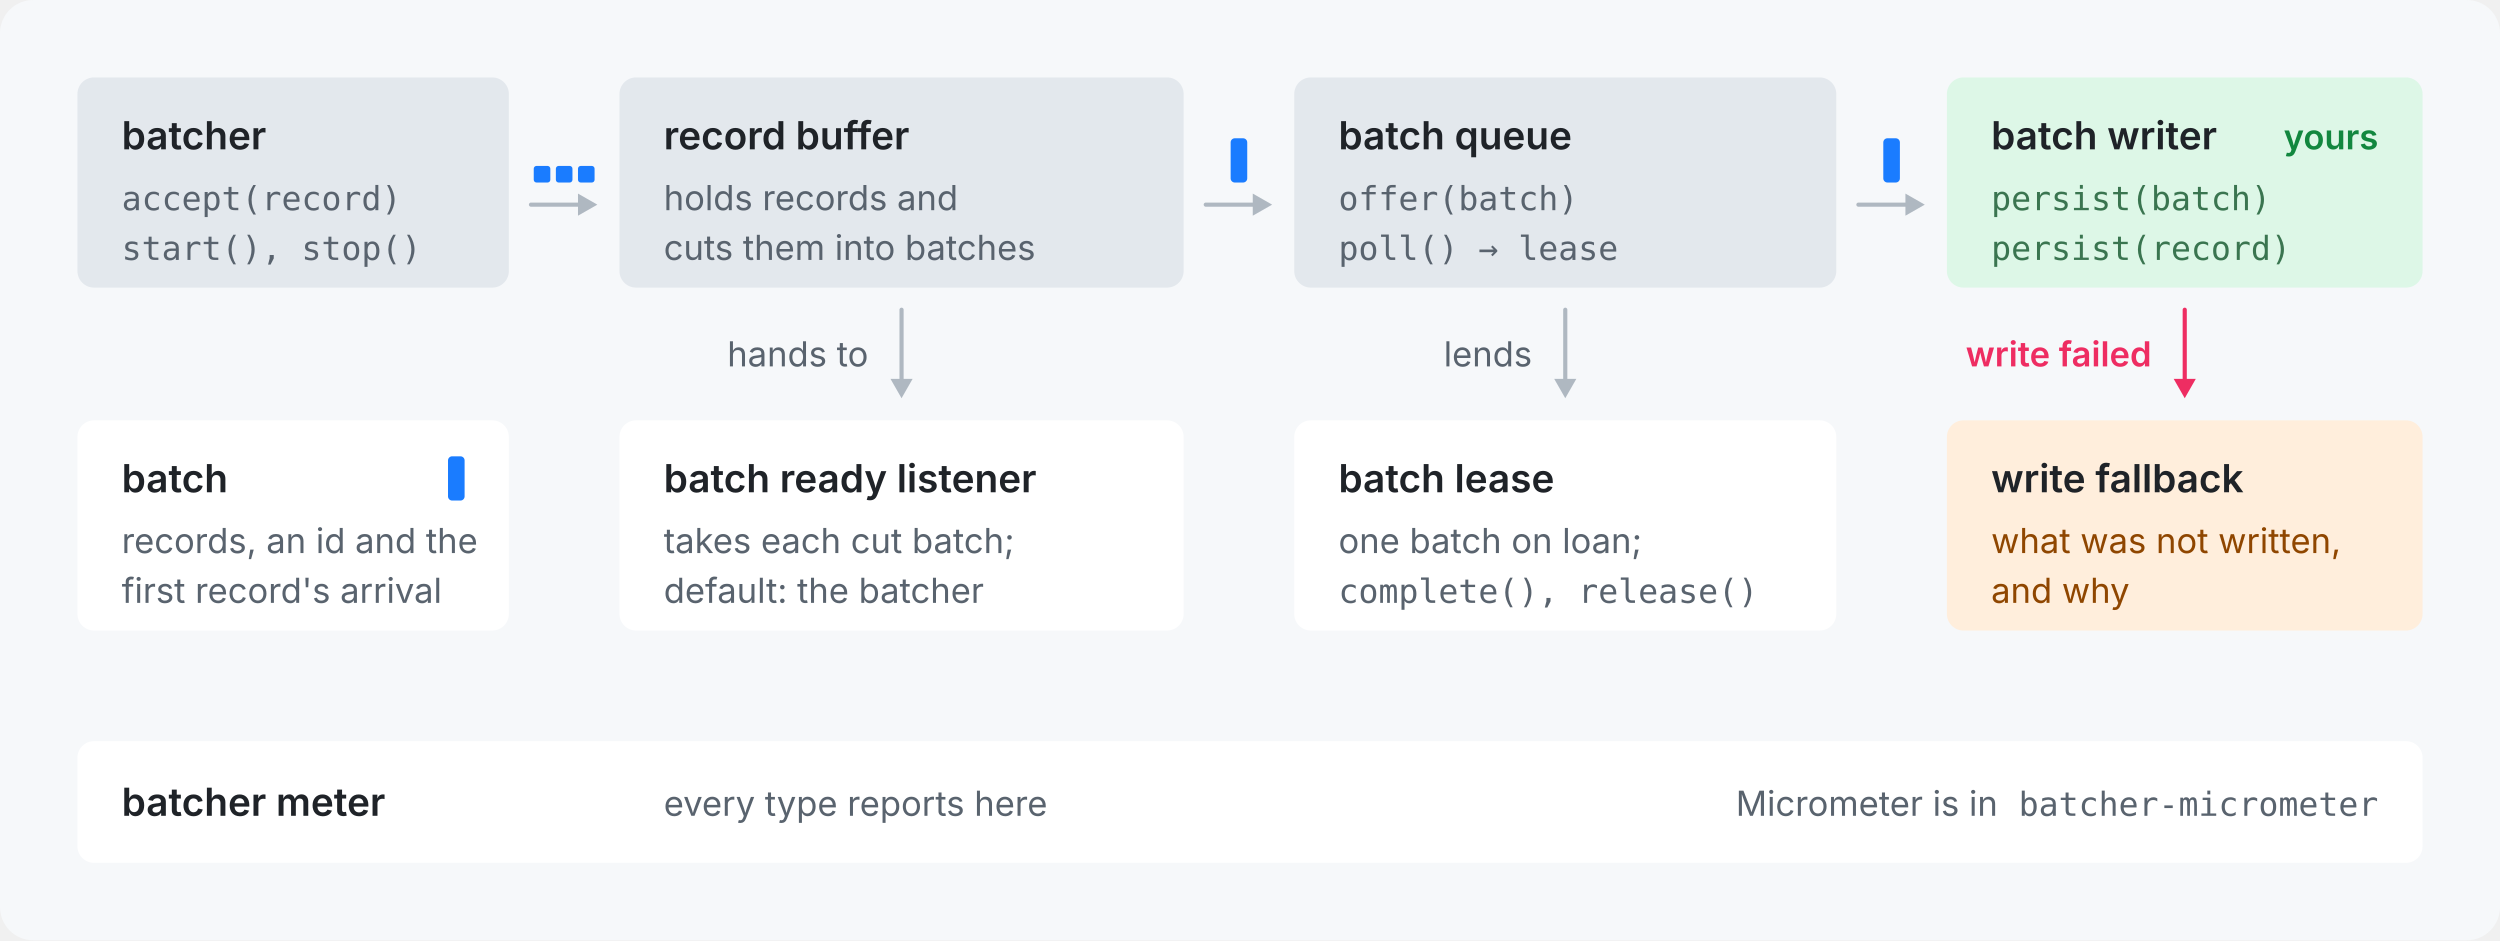
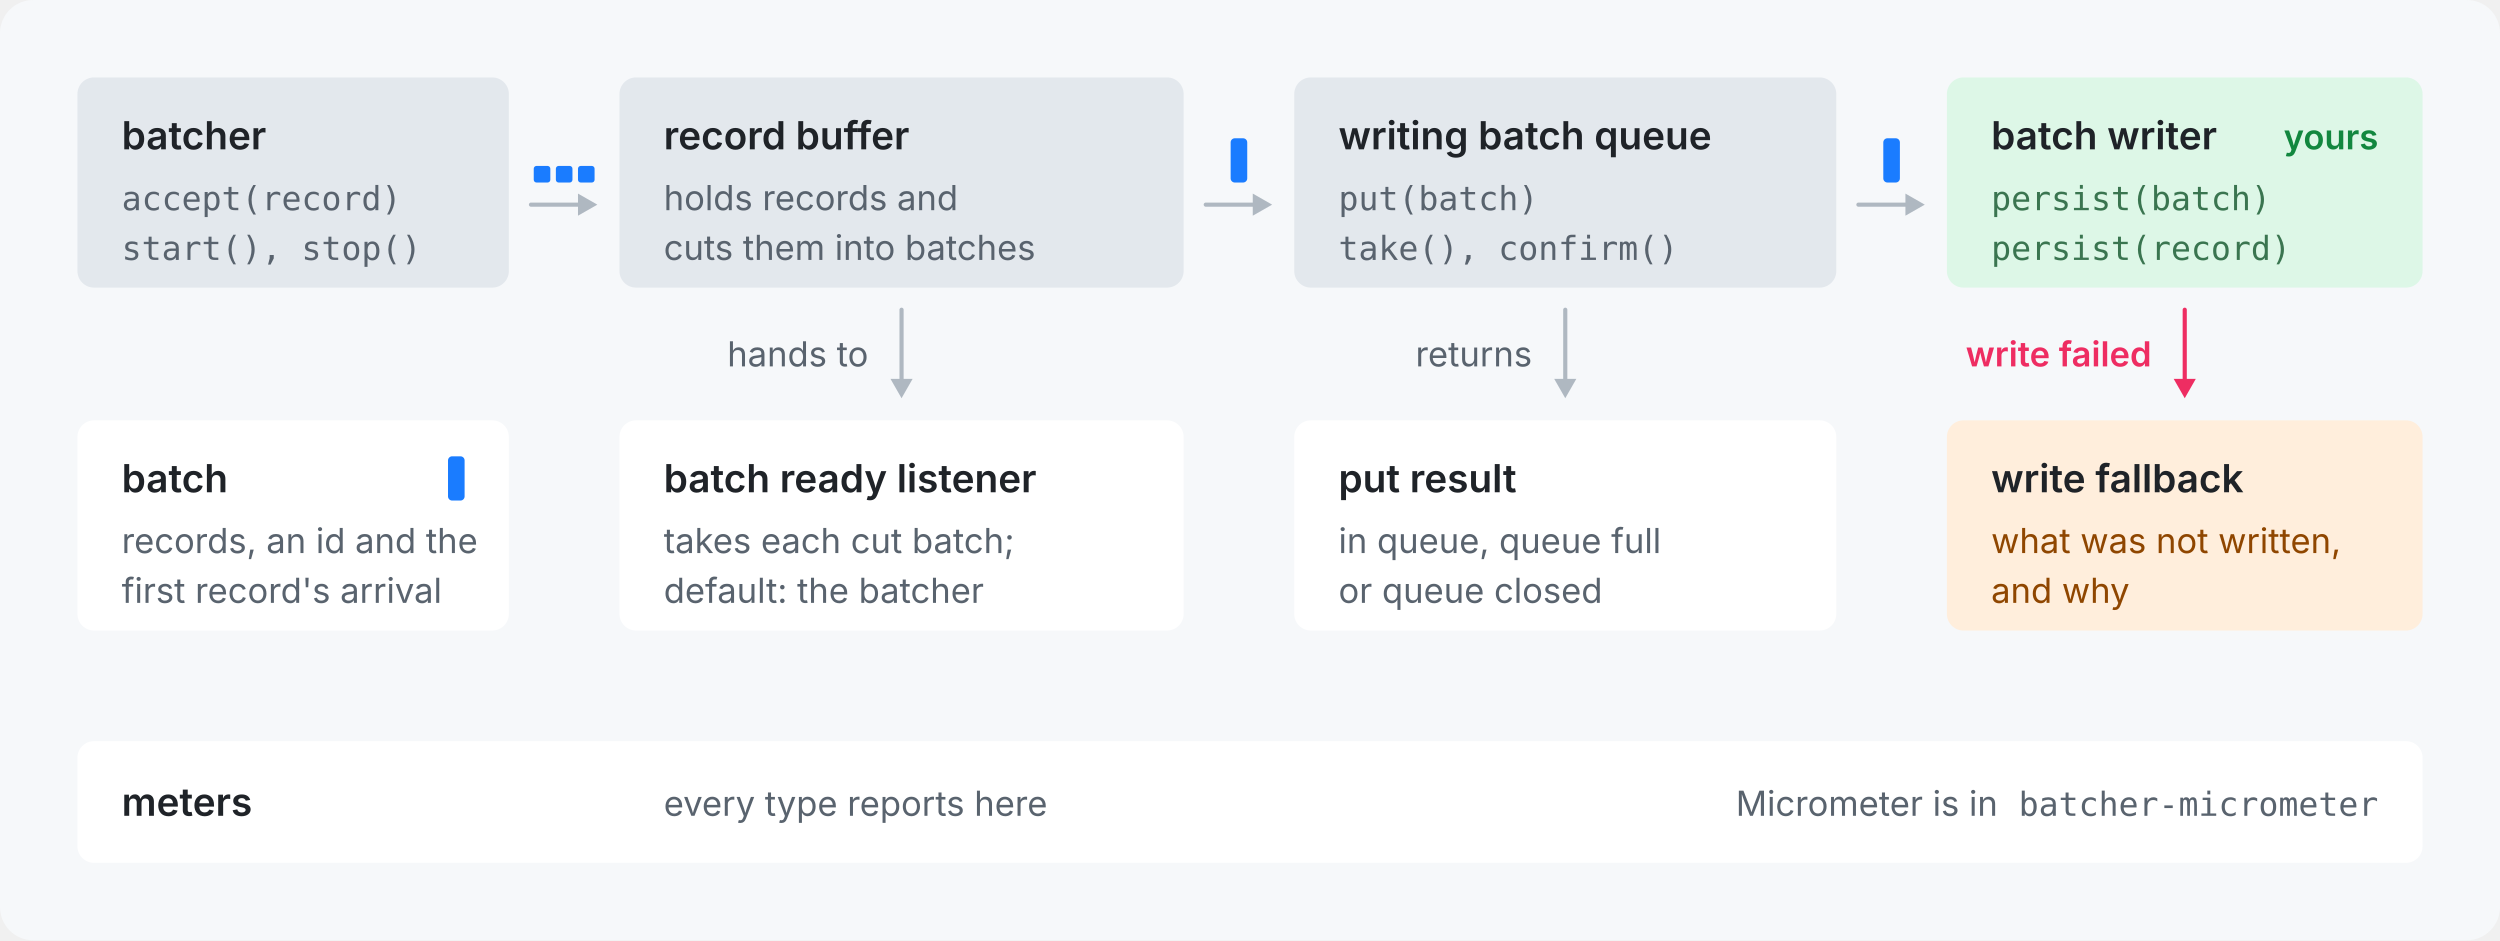
<svg xmlns="http://www.w3.org/2000/svg" viewBox="0 0 904 340" width="904" height="340" role="img">
  <rect width="904" height="340" rx="12" fill="#F6F8FA" />
  <g transform="translate(12,12)">
    <rect x="16.0" y="16.0" width="156.0" height="76.0" rx="6" fill="#E3E8ED" />
    <text x="32.0" y="42.0" font-family="-apple-system, BlinkMacSystemFont, 'Segoe UI', Inter, Helvetica, Arial, sans-serif" font-size="14" font-weight="600" fill="#1F2328" text-anchor="start">batcher</text>
    <text x="32.0" y="64.0" font-family="ui-monospace, SFMono-Regular, 'SF Mono', Menlo, Consolas, monospace" font-size="12" font-weight="400" fill="#59636E" text-anchor="start">accept(record)</text>
    <text x="32.0" y="82.0" font-family="ui-monospace, SFMono-Regular, 'SF Mono', Menlo, Consolas, monospace" font-size="12" font-weight="400" fill="#59636E" text-anchor="start">start(), stop()</text>
    <rect x="212.0" y="16.0" width="204.0" height="76.0" rx="6" fill="#E3E8ED" />
    <text x="228.0" y="42.0" font-family="-apple-system, BlinkMacSystemFont, 'Segoe UI', Inter, Helvetica, Arial, sans-serif" font-size="14" font-weight="600" fill="#1F2328" text-anchor="start">record buffer</text>
    <text x="228.0" y="64.0" font-family="-apple-system, BlinkMacSystemFont, 'Segoe UI', Inter, Helvetica, Arial, sans-serif" font-size="12.5" font-weight="400" fill="#59636E" text-anchor="start">holds records and</text>
    <text x="228.0" y="82.0" font-family="-apple-system, BlinkMacSystemFont, 'Segoe UI', Inter, Helvetica, Arial, sans-serif" font-size="12.5" font-weight="400" fill="#59636E" text-anchor="start">cuts them into batches</text>
    <rect x="456.0" y="16.0" width="196.0" height="76.0" rx="6" fill="#E3E8ED" />
-     <text x="472.0" y="42.0" font-family="-apple-system, BlinkMacSystemFont, 'Segoe UI', Inter, Helvetica, Arial, sans-serif" font-size="14" font-weight="600" fill="#1F2328" text-anchor="start">batch queue</text>
-     <text x="472.0" y="64.0" font-family="ui-monospace, SFMono-Regular, 'SF Mono', Menlo, Consolas, monospace" font-size="12" font-weight="400" fill="#59636E" text-anchor="start">offer(batch)</text>
-     <text x="472.0" y="82.0" font-family="ui-monospace, SFMono-Regular, 'SF Mono', Menlo, Consolas, monospace" font-size="12" font-weight="400" fill="#59636E" text-anchor="start">poll() → lease</text>
+     <text x="472.0" y="42.0" font-family="-apple-system, BlinkMacSystemFont, 'Segoe UI', Inter, Helvetica, Arial, sans-serif" font-size="14" font-weight="600" fill="#1F2328" text-anchor="start">writing batch queue</text>
+     <text x="472.0" y="64.0" font-family="ui-monospace, SFMono-Regular, 'SF Mono', Menlo, Consolas, monospace" font-size="12" font-weight="400" fill="#59636E" text-anchor="start">put(batch)</text>
+     <text x="472.0" y="82.0" font-family="ui-monospace, SFMono-Regular, 'SF Mono', Menlo, Consolas, monospace" font-size="12" font-weight="400" fill="#59636E" text-anchor="start">take(), confirm()</text>
    <rect x="692.0" y="16.0" width="172.0" height="76.0" rx="6" fill="#DDF7E7" />
    <text x="708.0" y="42.0" font-family="-apple-system, BlinkMacSystemFont, 'Segoe UI', Inter, Helvetica, Arial, sans-serif" font-size="14" font-weight="600" fill="#1F2328" text-anchor="start">batch writer</text>
    <text x="848.0" y="42.0" font-family="-apple-system, BlinkMacSystemFont, 'Segoe UI', Inter, Helvetica, Arial, sans-serif" font-size="12.5" font-weight="600" fill="#12873F" text-anchor="end">yours</text>
    <text x="708.0" y="64.0" font-family="ui-monospace, SFMono-Regular, 'SF Mono', Menlo, Consolas, monospace" font-size="12" font-weight="400" fill="#3A7550" text-anchor="start">persist(batch)</text>
    <text x="708.0" y="82.0" font-family="ui-monospace, SFMono-Regular, 'SF Mono', Menlo, Consolas, monospace" font-size="12" font-weight="400" fill="#3A7550" text-anchor="start">persist(record)</text>
    <rect x="16.0" y="140.0" width="156.0" height="76.0" rx="6" fill="#FFFFFF" />
    <text x="32.0" y="166.0" font-family="-apple-system, BlinkMacSystemFont, 'Segoe UI', Inter, Helvetica, Arial, sans-serif" font-size="14" font-weight="600" fill="#1F2328" text-anchor="start">batch</text>
    <text x="32.0" y="188.0" font-family="-apple-system, BlinkMacSystemFont, 'Segoe UI', Inter, Helvetica, Arial, sans-serif" font-size="12.5" font-weight="400" fill="#59636E" text-anchor="start">records, an id and the</text>
    <text x="32.0" y="206.0" font-family="-apple-system, BlinkMacSystemFont, 'Segoe UI', Inter, Helvetica, Arial, sans-serif" font-size="12.5" font-weight="400" fill="#59636E" text-anchor="start">first record's arrival</text>
    <rect x="150.0" y="153.0" width="6.0" height="16.0" rx="1.5" fill="#1A7CFF" />
    <rect x="212.0" y="140.0" width="204.0" height="76.0" rx="6" fill="#FFFFFF" />
    <text x="228.0" y="166.0" font-family="-apple-system, BlinkMacSystemFont, 'Segoe UI', Inter, Helvetica, Arial, sans-serif" font-size="14" font-weight="600" fill="#1F2328" text-anchor="start">batch ready listener</text>
    <text x="228.0" y="188.0" font-family="-apple-system, BlinkMacSystemFont, 'Segoe UI', Inter, Helvetica, Arial, sans-serif" font-size="12.5" font-weight="400" fill="#59636E" text-anchor="start">takes each cut batch;</text>
    <text x="228.0" y="206.0" font-family="-apple-system, BlinkMacSystemFont, 'Segoe UI', Inter, Helvetica, Arial, sans-serif" font-size="12.5" font-weight="400" fill="#59636E" text-anchor="start">default: the batcher</text>
    <rect x="456.0" y="140.0" width="196.0" height="76.0" rx="6" fill="#FFFFFF" />
-     <text x="472.0" y="166.0" font-family="-apple-system, BlinkMacSystemFont, 'Segoe UI', Inter, Helvetica, Arial, sans-serif" font-size="14" font-weight="600" fill="#1F2328" text-anchor="start">batch lease</text>
-     <text x="472.0" y="188.0" font-family="-apple-system, BlinkMacSystemFont, 'Segoe UI', Inter, Helvetica, Arial, sans-serif" font-size="12.5" font-weight="400" fill="#59636E" text-anchor="start">one batch on loan;</text>
-     <text x="472.0" y="206.0" font-family="ui-monospace, SFMono-Regular, 'SF Mono', Menlo, Consolas, monospace" font-size="12" font-weight="400" fill="#59636E" text-anchor="start">complete(), release()</text>
+     <text x="472.0" y="166.0" font-family="-apple-system, BlinkMacSystemFont, 'Segoe UI', Inter, Helvetica, Arial, sans-serif" font-size="14" font-weight="600" fill="#1F2328" text-anchor="start">put result</text>
+     <text x="472.0" y="188.0" font-family="-apple-system, BlinkMacSystemFont, 'Segoe UI', Inter, Helvetica, Arial, sans-serif" font-size="12.5" font-weight="400" fill="#59636E" text-anchor="start">in queue, queue full</text>
+     <text x="472.0" y="206.0" font-family="-apple-system, BlinkMacSystemFont, 'Segoe UI', Inter, Helvetica, Arial, sans-serif" font-size="12.5" font-weight="400" fill="#59636E" text-anchor="start">or queue closed</text>
    <rect x="692.0" y="140.0" width="172.0" height="76.0" rx="6" fill="#FFEEDC" />
    <text x="708.0" y="166.0" font-family="-apple-system, BlinkMacSystemFont, 'Segoe UI', Inter, Helvetica, Arial, sans-serif" font-size="14" font-weight="600" fill="#1F2328" text-anchor="start">write fallback</text>
    <text x="708.0" y="188.0" font-family="-apple-system, BlinkMacSystemFont, 'Segoe UI', Inter, Helvetica, Arial, sans-serif" font-size="12.5" font-weight="400" fill="#8F4600" text-anchor="start">what was not written,</text>
    <text x="708.0" y="206.0" font-family="-apple-system, BlinkMacSystemFont, 'Segoe UI', Inter, Helvetica, Arial, sans-serif" font-size="12.5" font-weight="400" fill="#8F4600" text-anchor="start">and why</text>
    <path d="M180,62.0 L198,62.0" stroke="#AFB8C1" stroke-width="1.5" fill="none" stroke-linecap="round" stroke-linejoin="round" />
    <path d="M197,58.0 L204,62.0 L197,66.0 Z" fill="#AFB8C1" />
    <rect x="181.0" y="48.0" width="6.0" height="6.0" rx="1" fill="#1A7CFF" />
    <rect x="189.0" y="48.0" width="6.0" height="6.0" rx="1" fill="#1A7CFF" />
    <rect x="197.0" y="48.0" width="6.0" height="6.0" rx="1" fill="#1A7CFF" />
    <path d="M424,62.0 L442,62.0" stroke="#AFB8C1" stroke-width="1.5" fill="none" stroke-linecap="round" stroke-linejoin="round" />
    <path d="M441,58.0 L448,62.0 L441,66.0 Z" fill="#AFB8C1" />
    <rect x="433.0" y="38.0" width="6.0" height="16.0" rx="1.5" fill="#1A7CFF" />
    <path d="M660,62.0 L678,62.0" stroke="#AFB8C1" stroke-width="1.5" fill="none" stroke-linecap="round" stroke-linejoin="round" />
    <path d="M677,58.0 L684,62.0 L677,66.0 Z" fill="#AFB8C1" />
    <rect x="669.0" y="38.0" width="6.0" height="16.0" rx="1.5" fill="#1A7CFF" />
    <path d="M314.0,100 L314.0,126" stroke="#AFB8C1" stroke-width="1.5" fill="none" stroke-linecap="round" stroke-linejoin="round" />
    <path d="M310.0,125 L314.0,132 L318.0,125 Z" fill="#AFB8C1" />
    <text x="302.0" y="120.5" font-family="-apple-system, BlinkMacSystemFont, 'Segoe UI', Inter, Helvetica, Arial, sans-serif" font-size="12.5" font-weight="400" fill="#59636E" text-anchor="end">hands to</text>
    <path d="M554.0,100 L554.0,126" stroke="#AFB8C1" stroke-width="1.5" fill="none" stroke-linecap="round" stroke-linejoin="round" />
    <path d="M550.0,125 L554.0,132 L558.0,125 Z" fill="#AFB8C1" />
-     <text x="542.0" y="120.5" font-family="-apple-system, BlinkMacSystemFont, 'Segoe UI', Inter, Helvetica, Arial, sans-serif" font-size="12.5" font-weight="400" fill="#59636E" text-anchor="end">lends</text>
+     <text x="542.0" y="120.5" font-family="-apple-system, BlinkMacSystemFont, 'Segoe UI', Inter, Helvetica, Arial, sans-serif" font-size="12.5" font-weight="400" fill="#59636E" text-anchor="end">returns</text>
    <path d="M778.0,100 L778.0,126" stroke="#EE2D62" stroke-width="1.5" fill="none" stroke-linecap="round" stroke-linejoin="round" />
    <path d="M774.0,125 L778.0,132 L782.0,125 Z" fill="#EE2D62" />
    <text x="766.0" y="120.5" font-family="-apple-system, BlinkMacSystemFont, 'Segoe UI', Inter, Helvetica, Arial, sans-serif" font-size="12.5" font-weight="600" fill="#EE2D62" text-anchor="end">write failed</text>
    <rect x="16.0" y="256.0" width="848.0" height="44.0" rx="6" fill="#FFFFFF" />
-     <text x="32.0" y="283.0" font-family="-apple-system, BlinkMacSystemFont, 'Segoe UI', Inter, Helvetica, Arial, sans-serif" font-size="14" font-weight="600" fill="#1F2328" text-anchor="start">batcher meter</text>
+     <text x="32.0" y="283.0" font-family="-apple-system, BlinkMacSystemFont, 'Segoe UI', Inter, Helvetica, Arial, sans-serif" font-size="14" font-weight="600" fill="#1F2328" text-anchor="start">meters</text>
    <text x="228.0" y="283.0" font-family="-apple-system, BlinkMacSystemFont, 'Segoe UI', Inter, Helvetica, Arial, sans-serif" font-size="12.5" font-weight="400" fill="#59636E" text-anchor="start">every type reports here</text>
    <text x="848.0" y="283.0" font-family="ui-monospace, SFMono-Regular, 'SF Mono', Menlo, Consolas, monospace" font-size="12" font-weight="400" fill="#59636E" text-anchor="end">batcher-micrometer</text>
    <text x="710.4" y="283.0" font-family="-apple-system, BlinkMacSystemFont, 'Segoe UI', Inter, Helvetica, Arial, sans-serif" font-size="12.5" font-weight="400" fill="#59636E" text-anchor="end">Micrometer is in</text>
  </g>
</svg>
